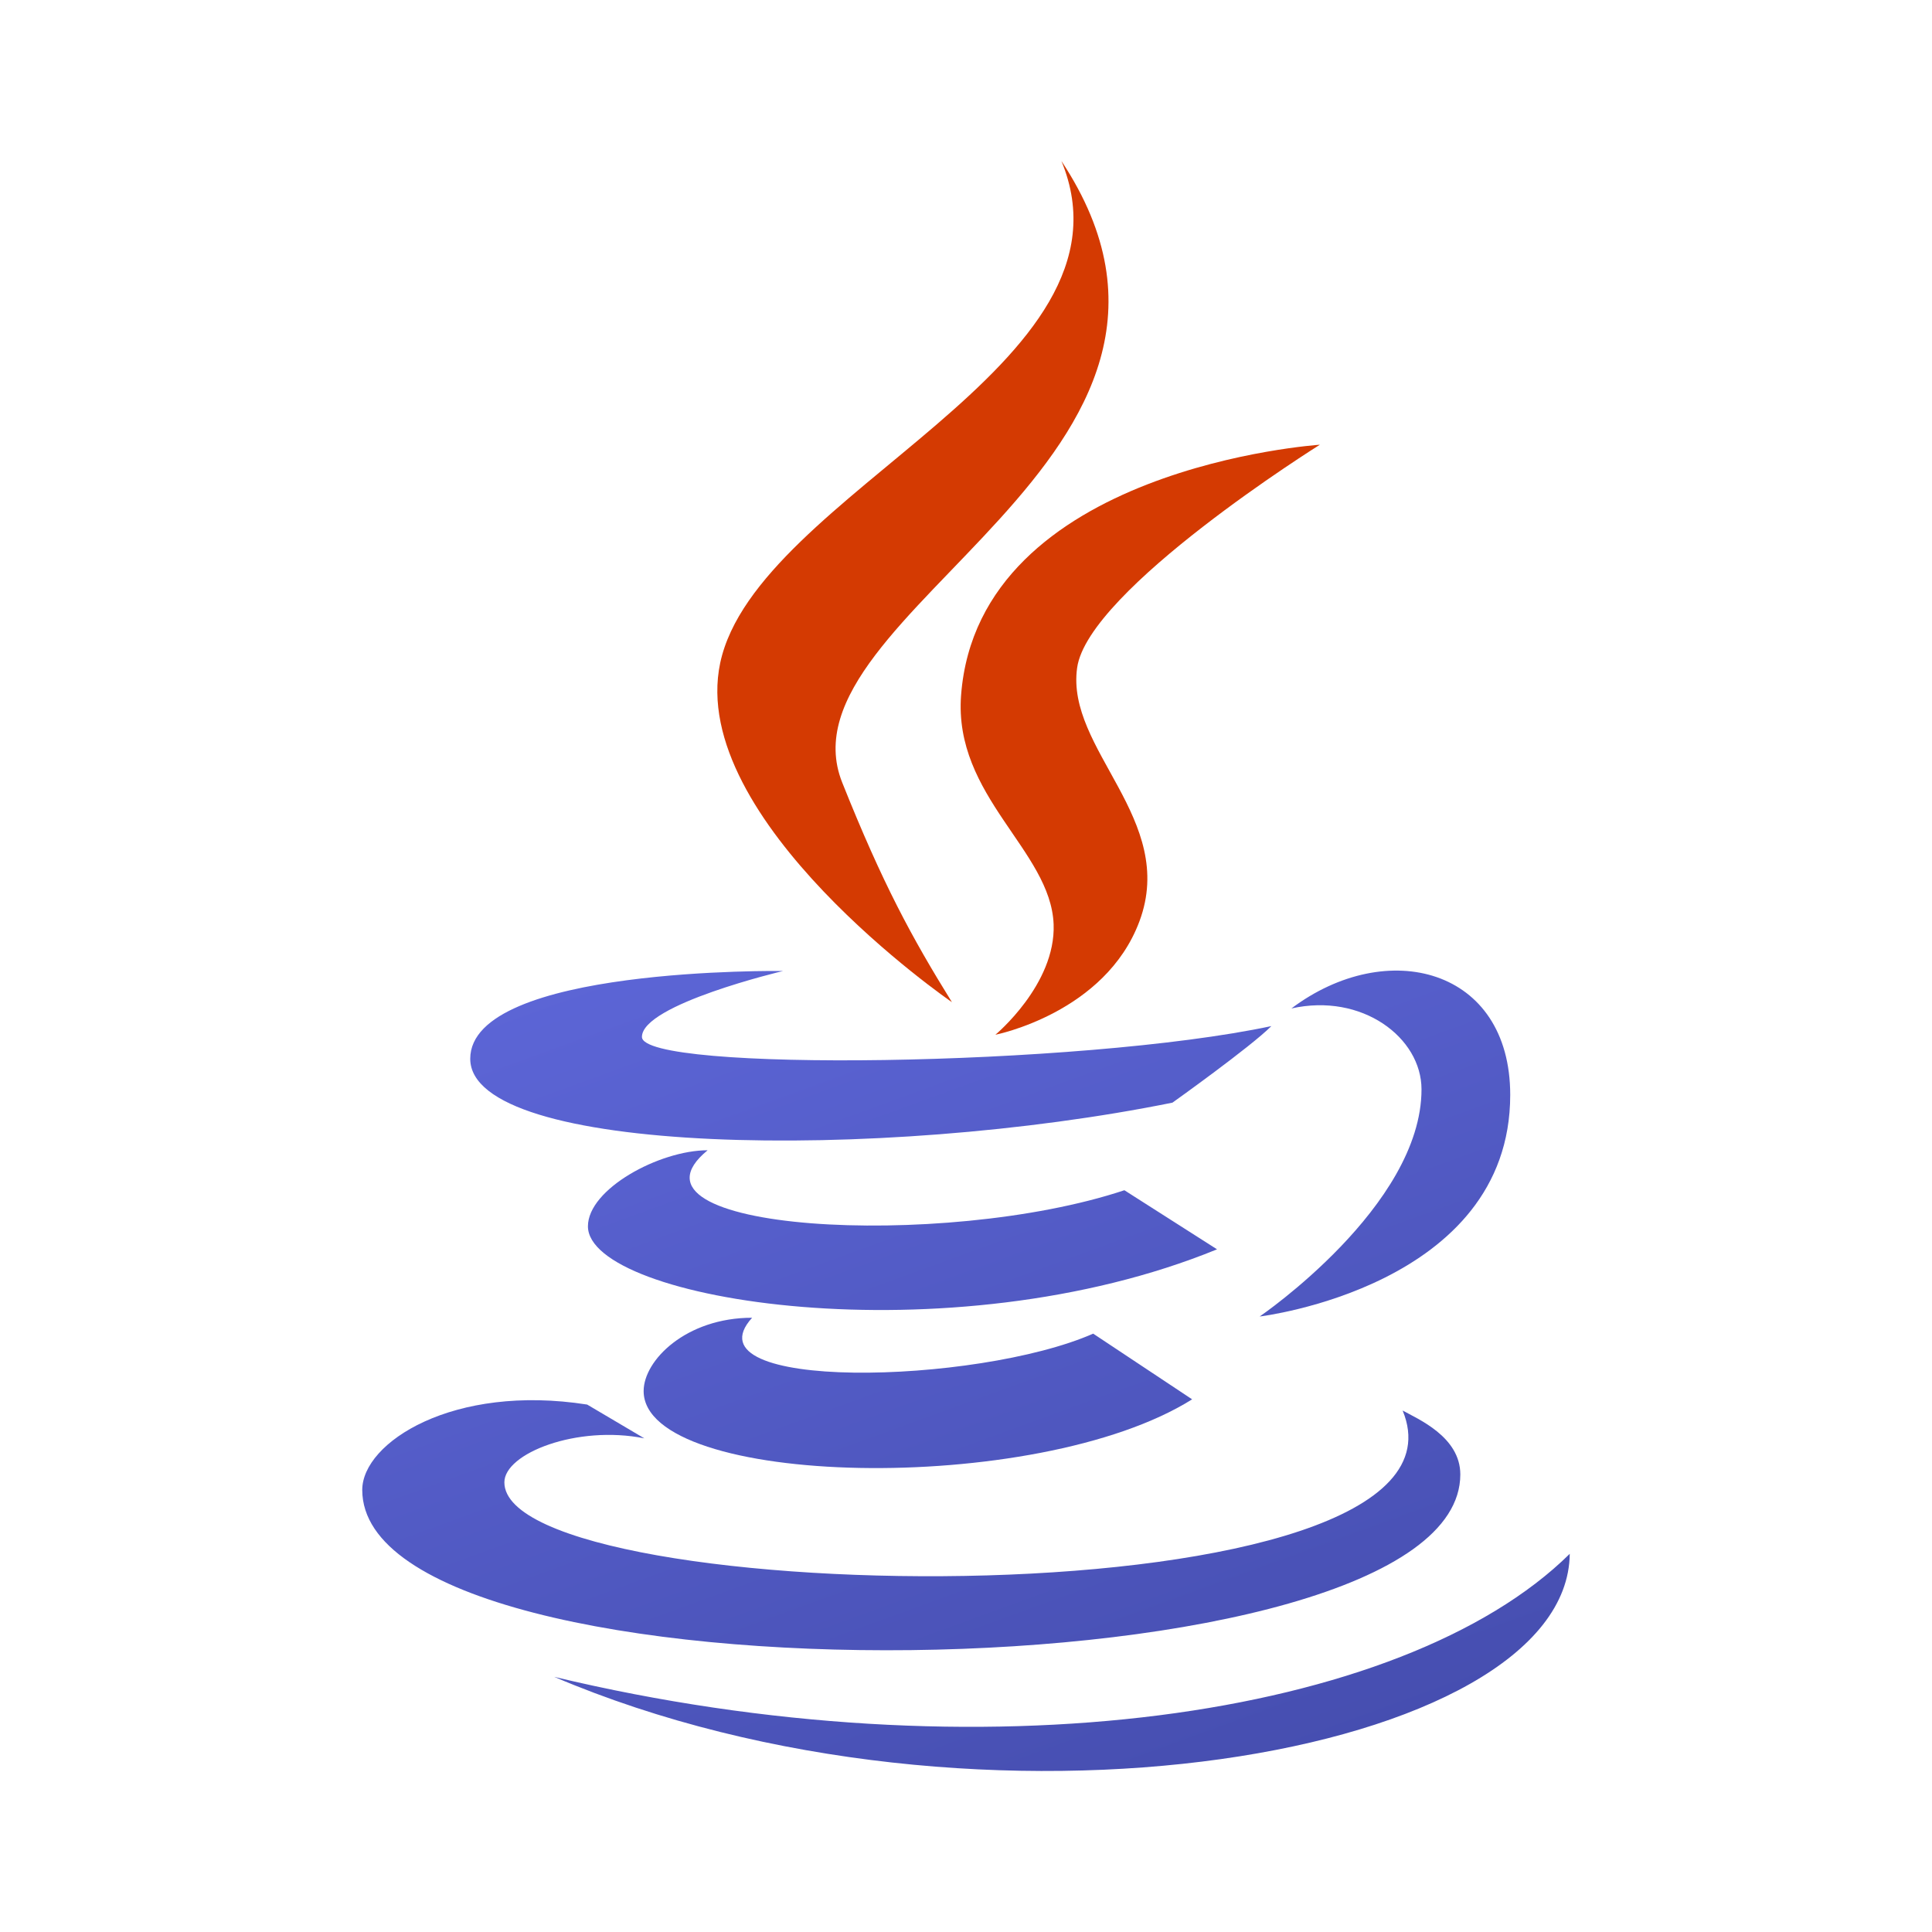
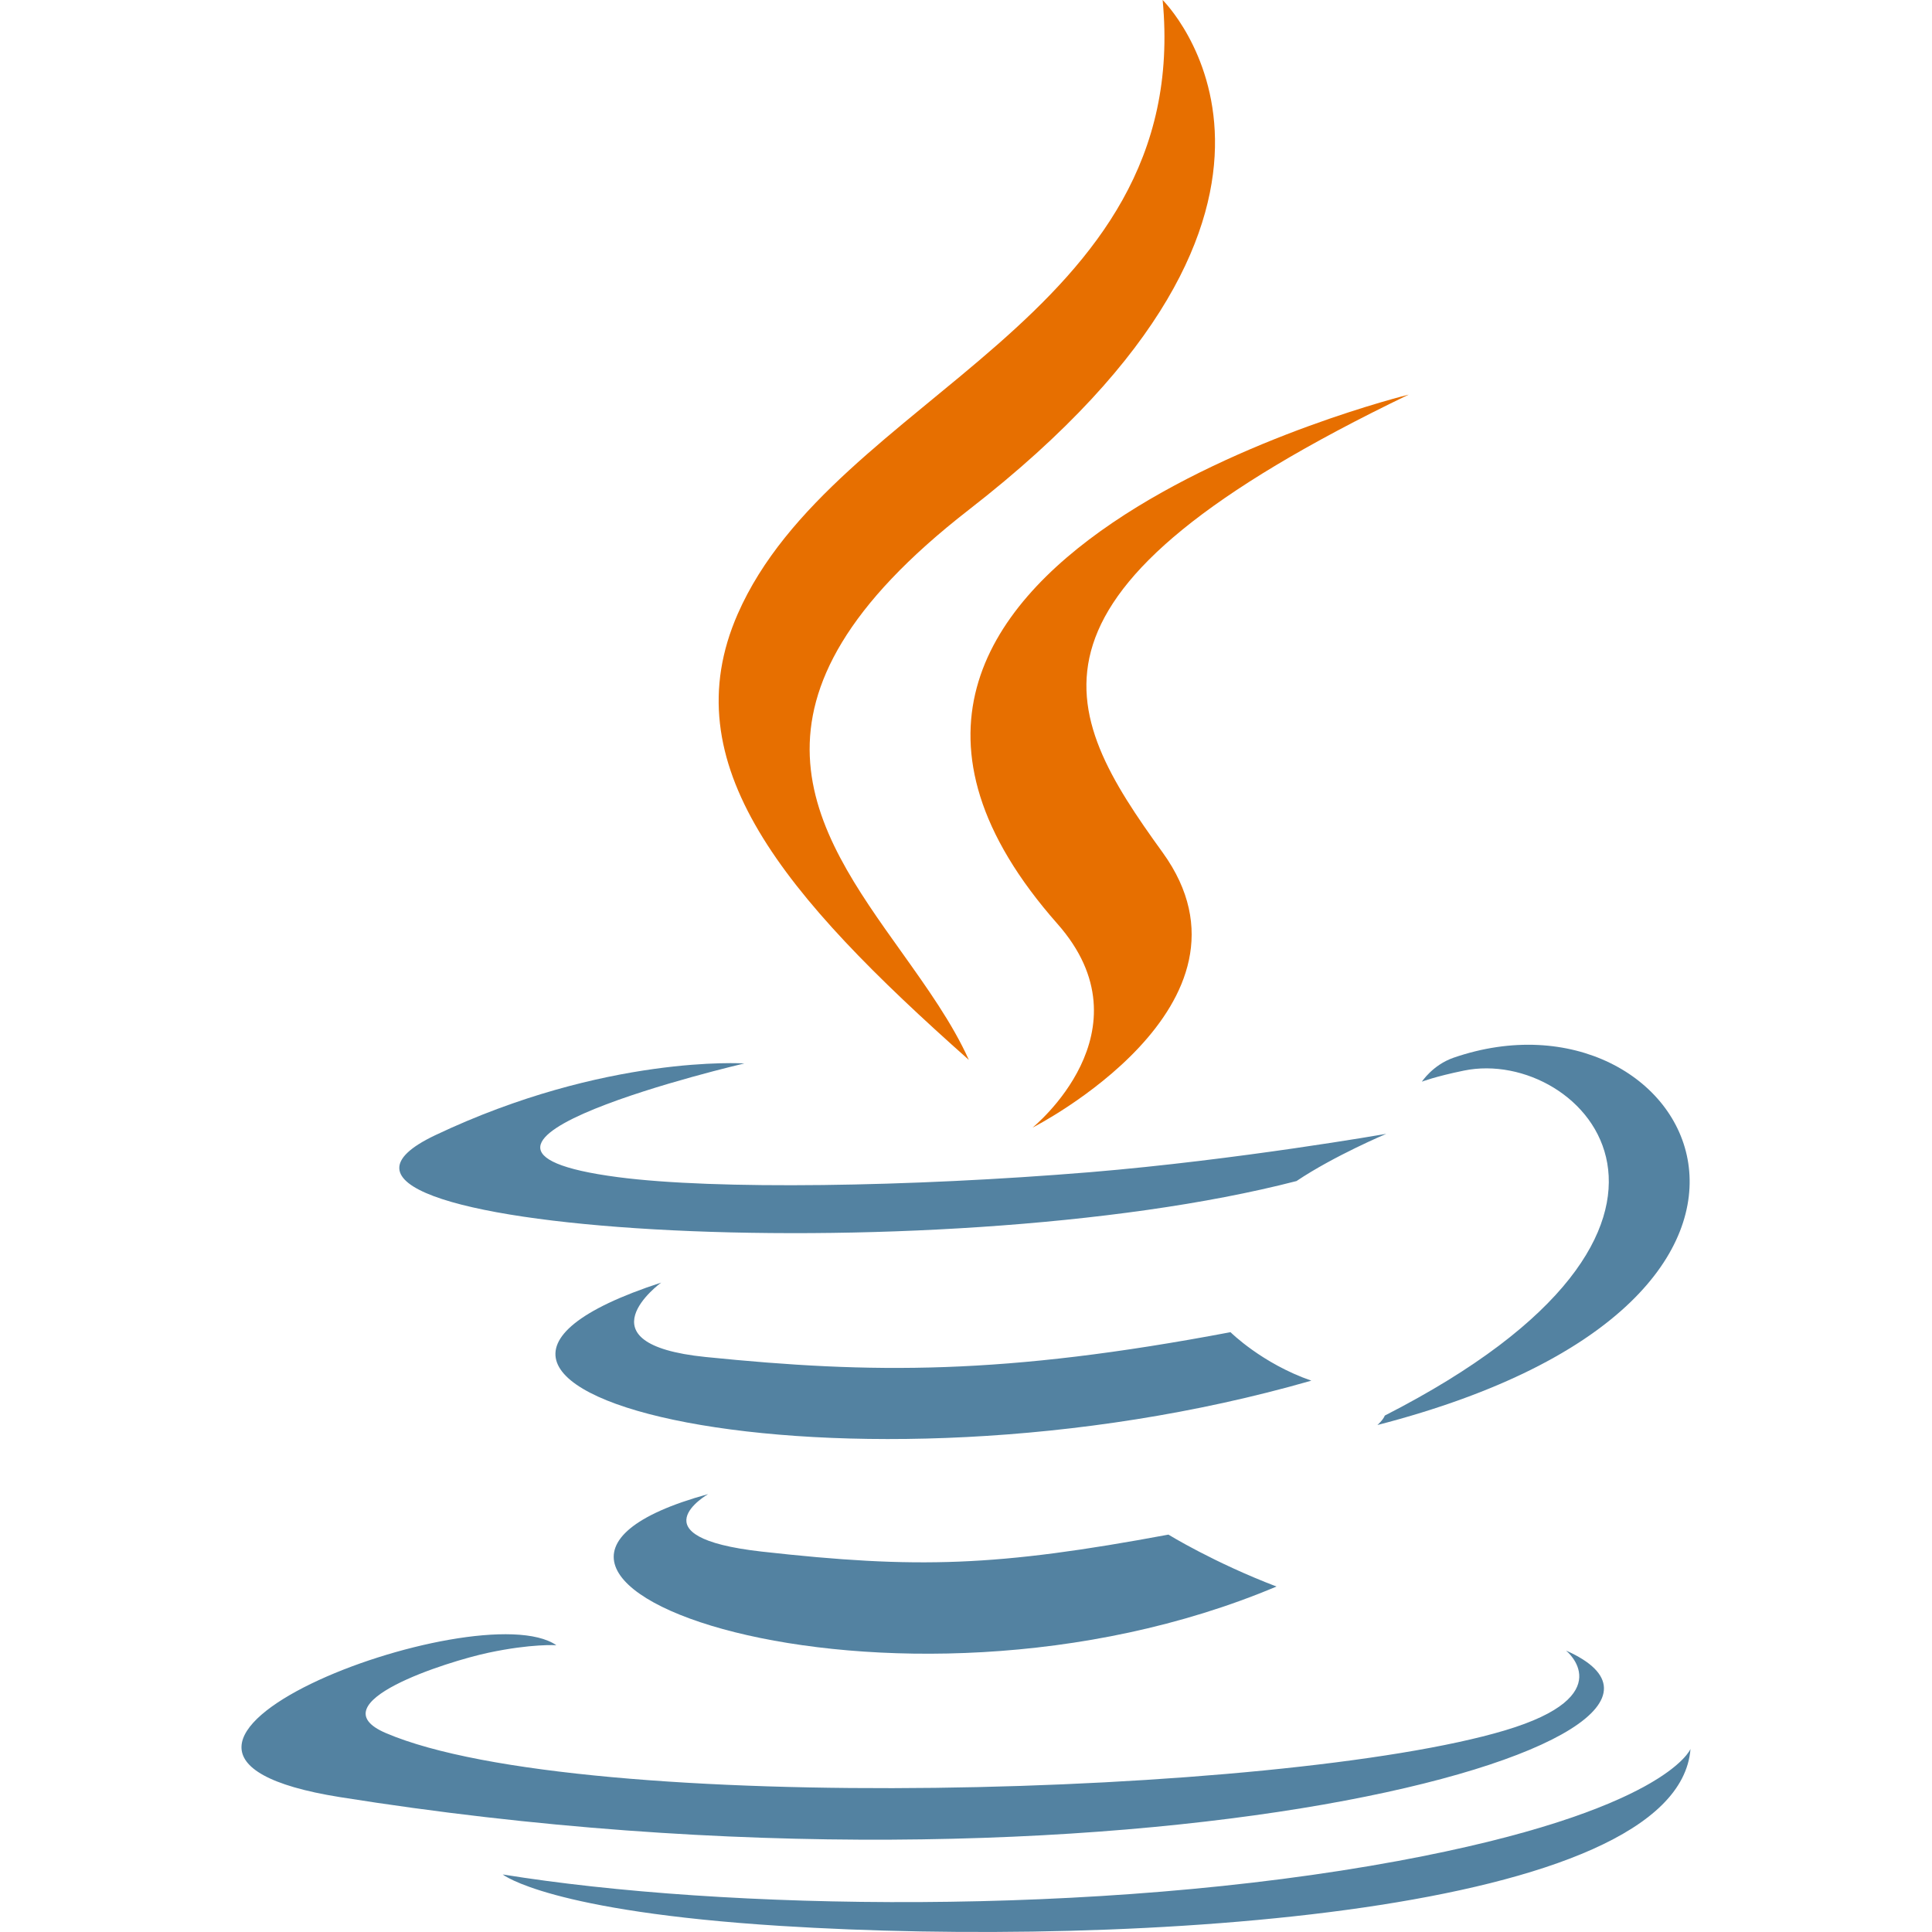
- <svg xmlns="http://www.w3.org/2000/svg" x="0px" y="0px" width="60" height="60" viewBox="0 0 48 48">
-   <path fill="#d43a02" d="M23.65,24.898c-0.998-1.609-1.722-2.943-2.725-5.455C19.229,15.2,31.24,11.366,26.37,3.999 c2.111,5.089-7.577,8.235-8.477,12.473C17.07,20.37,23.645,24.898,23.65,24.898z" />
-   <path fill="#d43a02" d="M23.878,17.27c-0.192,2.516,2.229,3.857,2.299,5.695c0.056,1.496-1.447,2.743-1.447,2.743 s2.728-0.536,3.579-2.818c0.945-2.534-1.834-4.269-1.548-6.298c0.267-1.938,6.031-5.543,6.031-5.543S24.311,11.611,23.878,17.27z" />
-   <linearGradient id="P9ujQJgz7XN9Qbny9S64Ha_Pd2x9GWu9ovX_gr1" x1="22.677" x2="30.737" y1="21.174" y2="43.318" gradientUnits="userSpaceOnUse">
-     <stop offset="0" stop-color="#5c65d6" />
-     <stop offset=".999" stop-color="#464eb0" />
-   </linearGradient>
-   <path fill="url(#P9ujQJgz7XN9Qbny9S64Ha_Pd2x9GWu9ovX_gr1)" d="M32.084,25.055c1.754-0.394,3.233,0.723,3.233,2.01c0,2.901-4.021,5.643-4.021,5.643 s6.225-0.742,6.225-5.505C37.521,24.053,34.464,23.266,32.084,25.055z M29.129,27.395c0,0,1.941-1.383,2.458-1.902 c-4.763,1.011-15.638,1.147-15.638,0.269c0-0.809,3.507-1.638,3.507-1.638s-7.773-0.112-7.773,2.181 C11.683,28.695,21.858,28.866,29.129,27.395z" />
-   <linearGradient id="P9ujQJgz7XN9Qbny9S64Hb_Pd2x9GWu9ovX_gr2" x1="19.498" x2="27.296" y1="22.77" y2="44.196" gradientUnits="userSpaceOnUse">
-     <stop offset="0" stop-color="#5c65d6" />
-     <stop offset=".999" stop-color="#464eb0" />
-   </linearGradient>
-   <path fill="url(#P9ujQJgz7XN9Qbny9S64Hb_Pd2x9GWu9ovX_gr2)" d="M27.935,29.571 c-4.509,1.499-12.814,1.02-10.354-0.993c-1.198,0-2.974,0.963-2.974,1.889c0,1.857,8.982,3.291,15.63,0.572L27.935,29.571z" />
-   <linearGradient id="P9ujQJgz7XN9Qbny9S64Hc_Pd2x9GWu9ovX_gr3" x1="18.698" x2="26.59" y1="23.455" y2="45.14" gradientUnits="userSpaceOnUse">
-     <stop offset="0" stop-color="#5c65d6" />
-     <stop offset=".999" stop-color="#464eb0" />
-   </linearGradient>
-   <path fill="url(#P9ujQJgz7XN9Qbny9S64Hc_Pd2x9GWu9ovX_gr3)" d="M18.686,32.739 c-1.636,0-2.695,1.054-2.695,1.822c0,2.391,9.76,2.632,13.627,0.205l-2.458-1.632C24.271,34.404,17.014,34.579,18.686,32.739z" />
-   <linearGradient id="P9ujQJgz7XN9Qbny9S64Hd_Pd2x9GWu9ovX_gr4" x1="18.03" x2="25.861" y1="24.198" y2="45.712" gradientUnits="userSpaceOnUse">
-     <stop offset="0" stop-color="#5c65d6" />
-     <stop offset=".999" stop-color="#464eb0" />
-   </linearGradient>
-   <path fill="url(#P9ujQJgz7XN9Qbny9S64Hd_Pd2x9GWu9ovX_gr4)" d="M36.281,36.632 c0-0.936-1.055-1.377-1.433-1.588c2.228,5.373-22.317,4.956-22.317,1.784c0-0.721,1.807-1.427,3.477-1.093l-1.42-0.839 C11.26,34.374,9,35.837,9,37.017C9,42.52,36.281,42.255,36.281,36.632z" />
-   <linearGradient id="P9ujQJgz7XN9Qbny9S64He_Pd2x9GWu9ovX_gr5" x1="20.725" x2="28.228" y1="24.582" y2="45.197" gradientUnits="userSpaceOnUse">
-     <stop offset="0" stop-color="#5c65d6" />
-     <stop offset=".999" stop-color="#464eb0" />
-   </linearGradient>
-   <path fill="url(#P9ujQJgz7XN9Qbny9S64He_Pd2x9GWu9ovX_gr5)" d="M39,38.604 c-4.146,4.095-14.659,5.587-25.231,3.057C24.341,46.164,38.95,43.628,39,38.604z" />
+ <svg xmlns="http://www.w3.org/2000/svg" width="60" height="60" viewBox="0 0 32 32" fill="none">
+   <path d="M16.05 8.441C22.638 3.326 19.257 0 19.257 0C19.76 5.287 13.813 6.536 12.219 10.169C11.131 12.649 12.964 14.819 16.047 17.555C15.775 16.949 15.354 16.361 14.929 15.764C13.477 13.731 11.964 11.613 16.05 8.441Z" fill="#E76F00" />
+   <path d="M17.102 18.677C17.102 18.677 19.084 17.078 17.514 15.301C12.193 9.272 23.333 6.536 23.333 6.536C16.532 9.812 17.547 11.757 19.257 14.12C21.087 16.654 17.102 18.677 17.102 18.677Z" fill="#E76F00" />
+   <path d="M22.937 23.446C29.042 20.326 26.22 17.328 24.249 17.732C23.766 17.831 23.551 17.916 23.551 17.916C23.551 17.916 23.73 17.64 24.073 17.52C27.971 16.173 30.968 21.495 22.814 23.603C22.814 23.603 22.909 23.52 22.937 23.446Z" fill="#5382A1" />
+   <path d="M10.233 19.497C6.413 18.995 12.328 17.614 12.328 17.614C12.328 17.614 10.031 17.462 7.206 18.804C3.866 20.393 15.468 21.116 21.474 19.562C22.098 19.143 22.961 18.78 22.961 18.78C22.961 18.78 20.504 19.211 18.056 19.415C15.061 19.661 11.846 19.709 10.233 19.497Z" fill="#5382A1" />
+   <path d="M11.686 22.476C9.556 22.259 10.951 21.244 10.951 21.244C5.439 23.043 14.018 25.083 21.72 22.868C20.901 22.584 20.381 22.065 20.381 22.065C16.616 22.778 14.441 22.755 11.686 22.476Z" fill="#5382A1" />
+   <path d="M12.614 25.699C10.486 25.459 11.729 24.747 11.729 24.747C6.726 26.122 14.773 28.962 21.143 26.278C20.1 25.879 19.353 25.418 19.353 25.418C16.511 25.947 15.193 25.988 12.614 25.699Z" fill="#5382A1" />
+   <path d="M25.939 27.339C25.939 27.339 26.859 28.084 24.925 28.661C21.248 29.757 9.621 30.087 6.391 28.705C5.23 28.208 7.407 27.519 8.092 27.374C8.806 27.222 9.215 27.25 9.215 27.25C7.923 26.356 0.868 29.007 5.631 29.766C18.619 31.837 29.308 28.833 25.939 27.339Z" fill="#5382A1" />
+   <path d="M28 28.968C27.787 31.695 18.788 32.268 12.927 31.899C9.104 31.658 8.338 31.056 8.327 31.047C11.986 31.64 18.155 31.748 23.157 30.823C27.59 30.002 28 28.968 28 28.968Z" fill="#5382A1" />
</svg>
